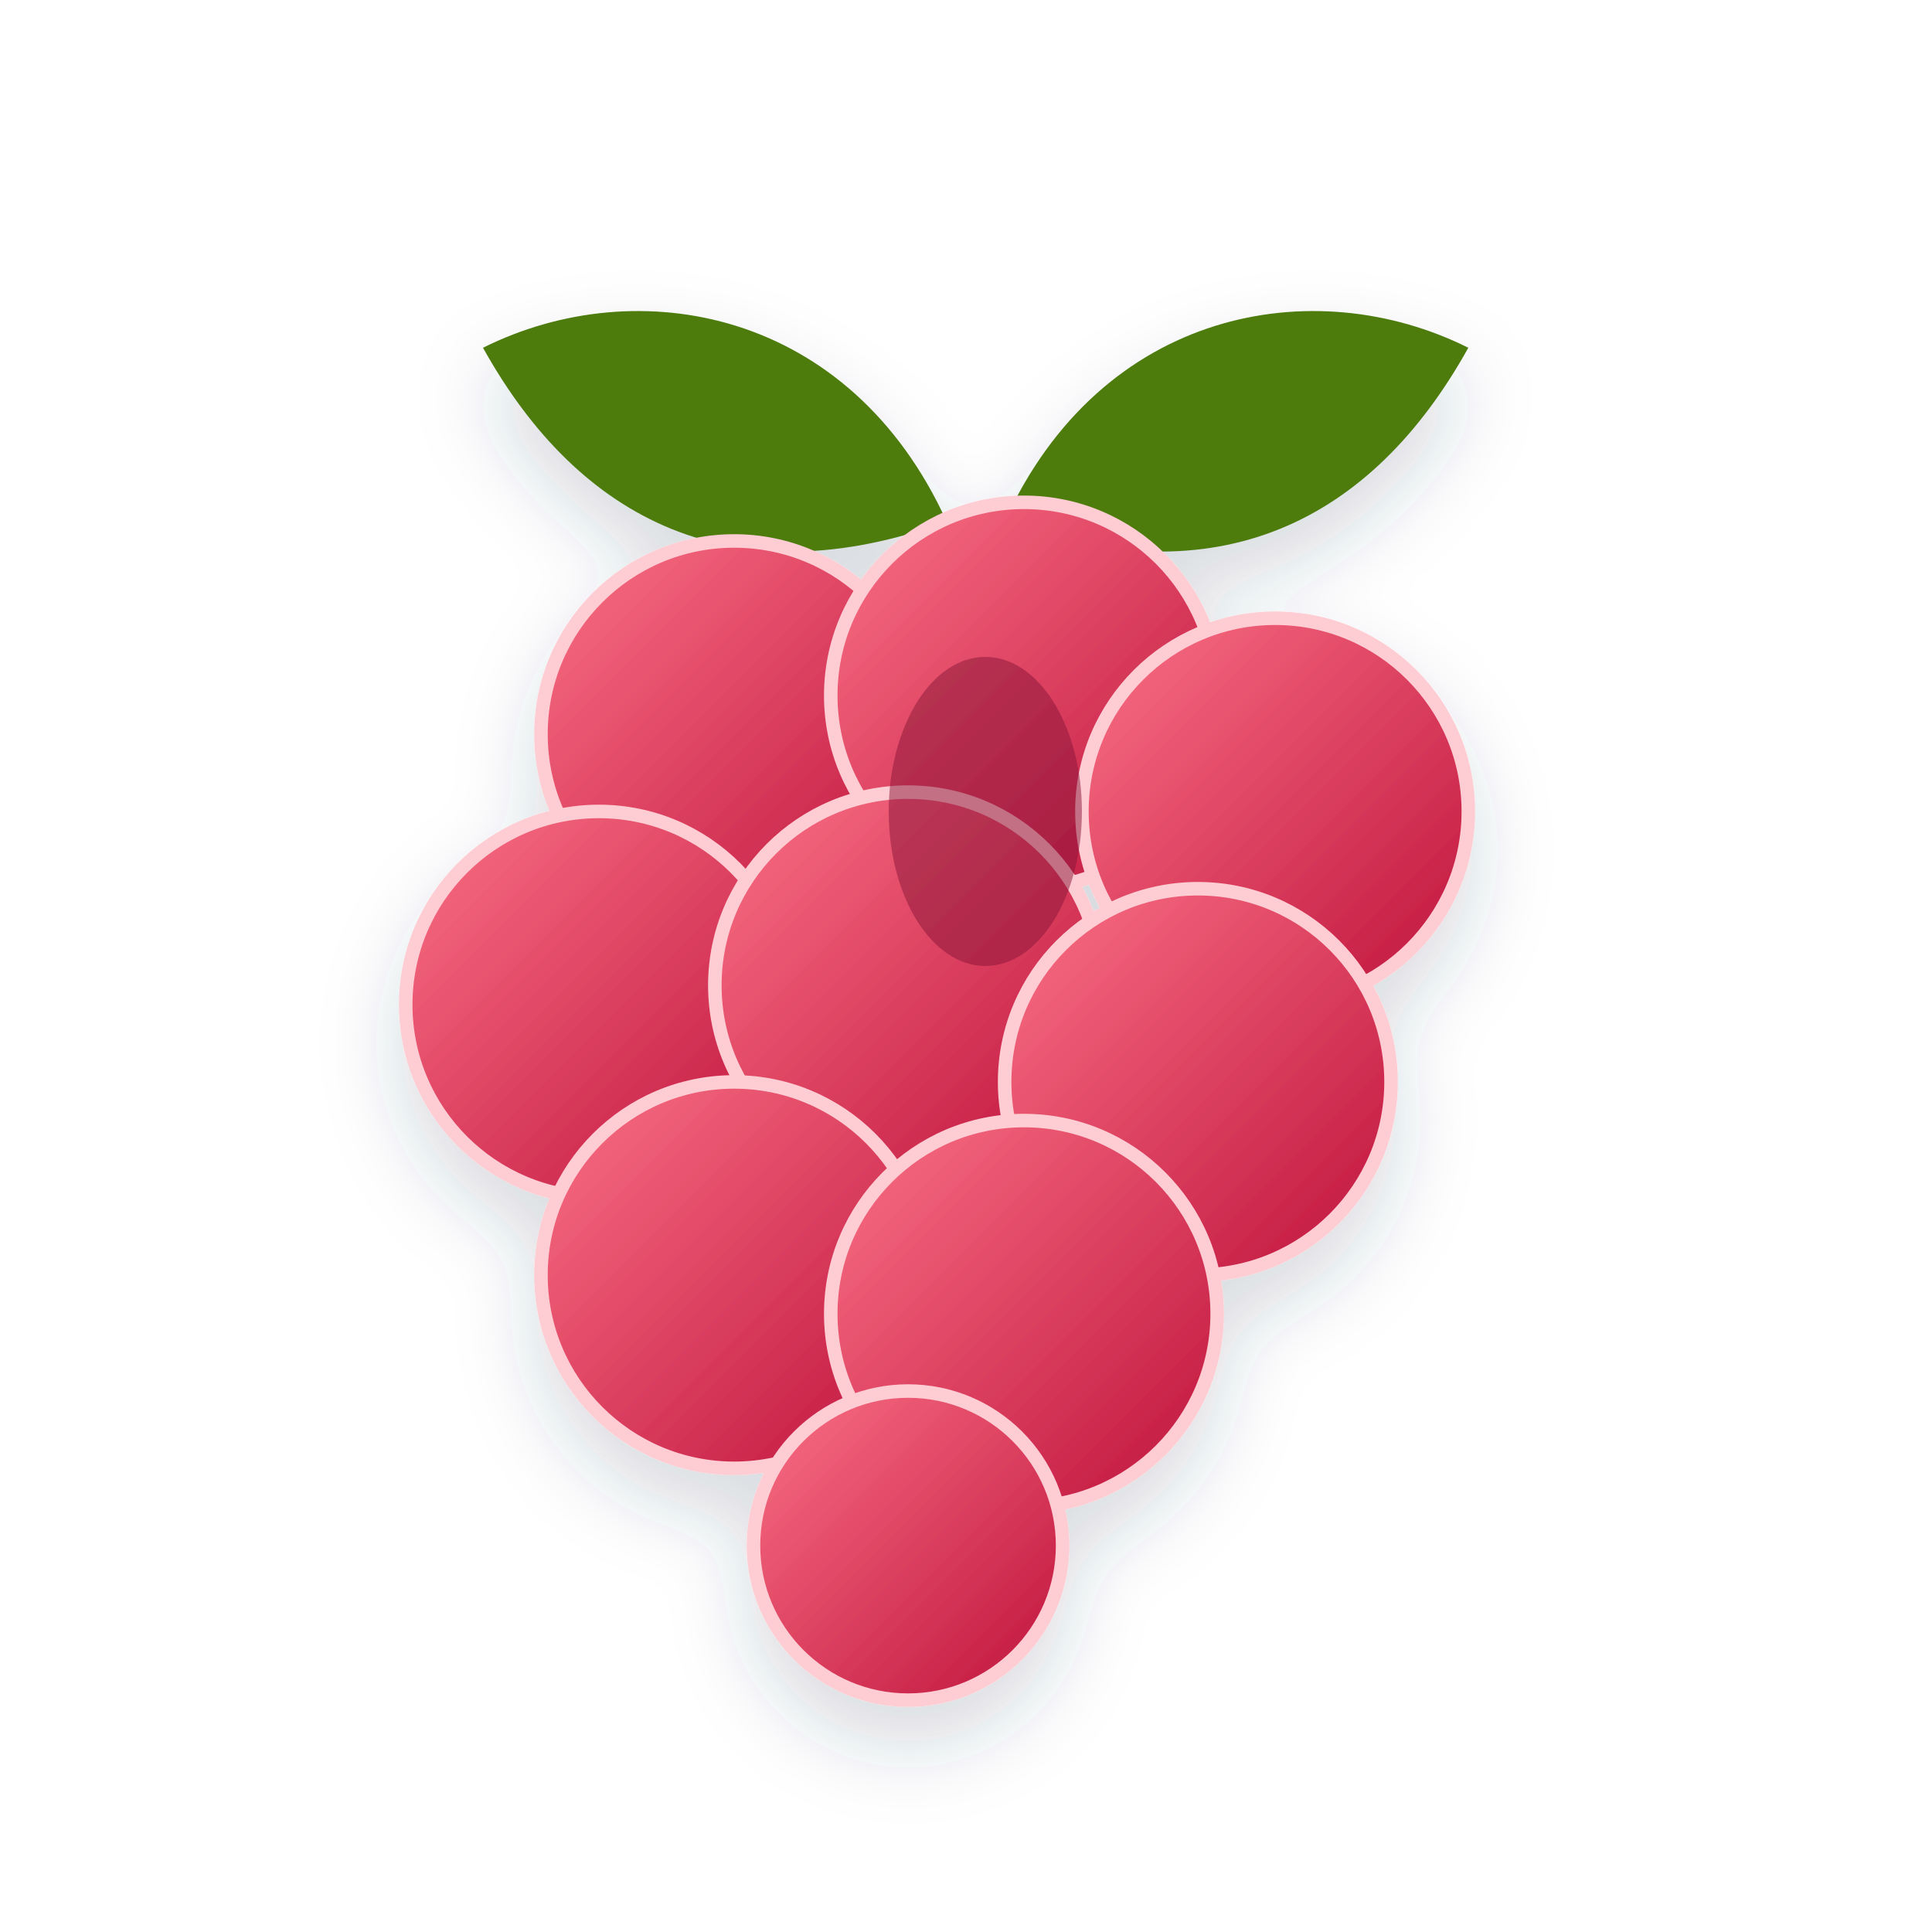
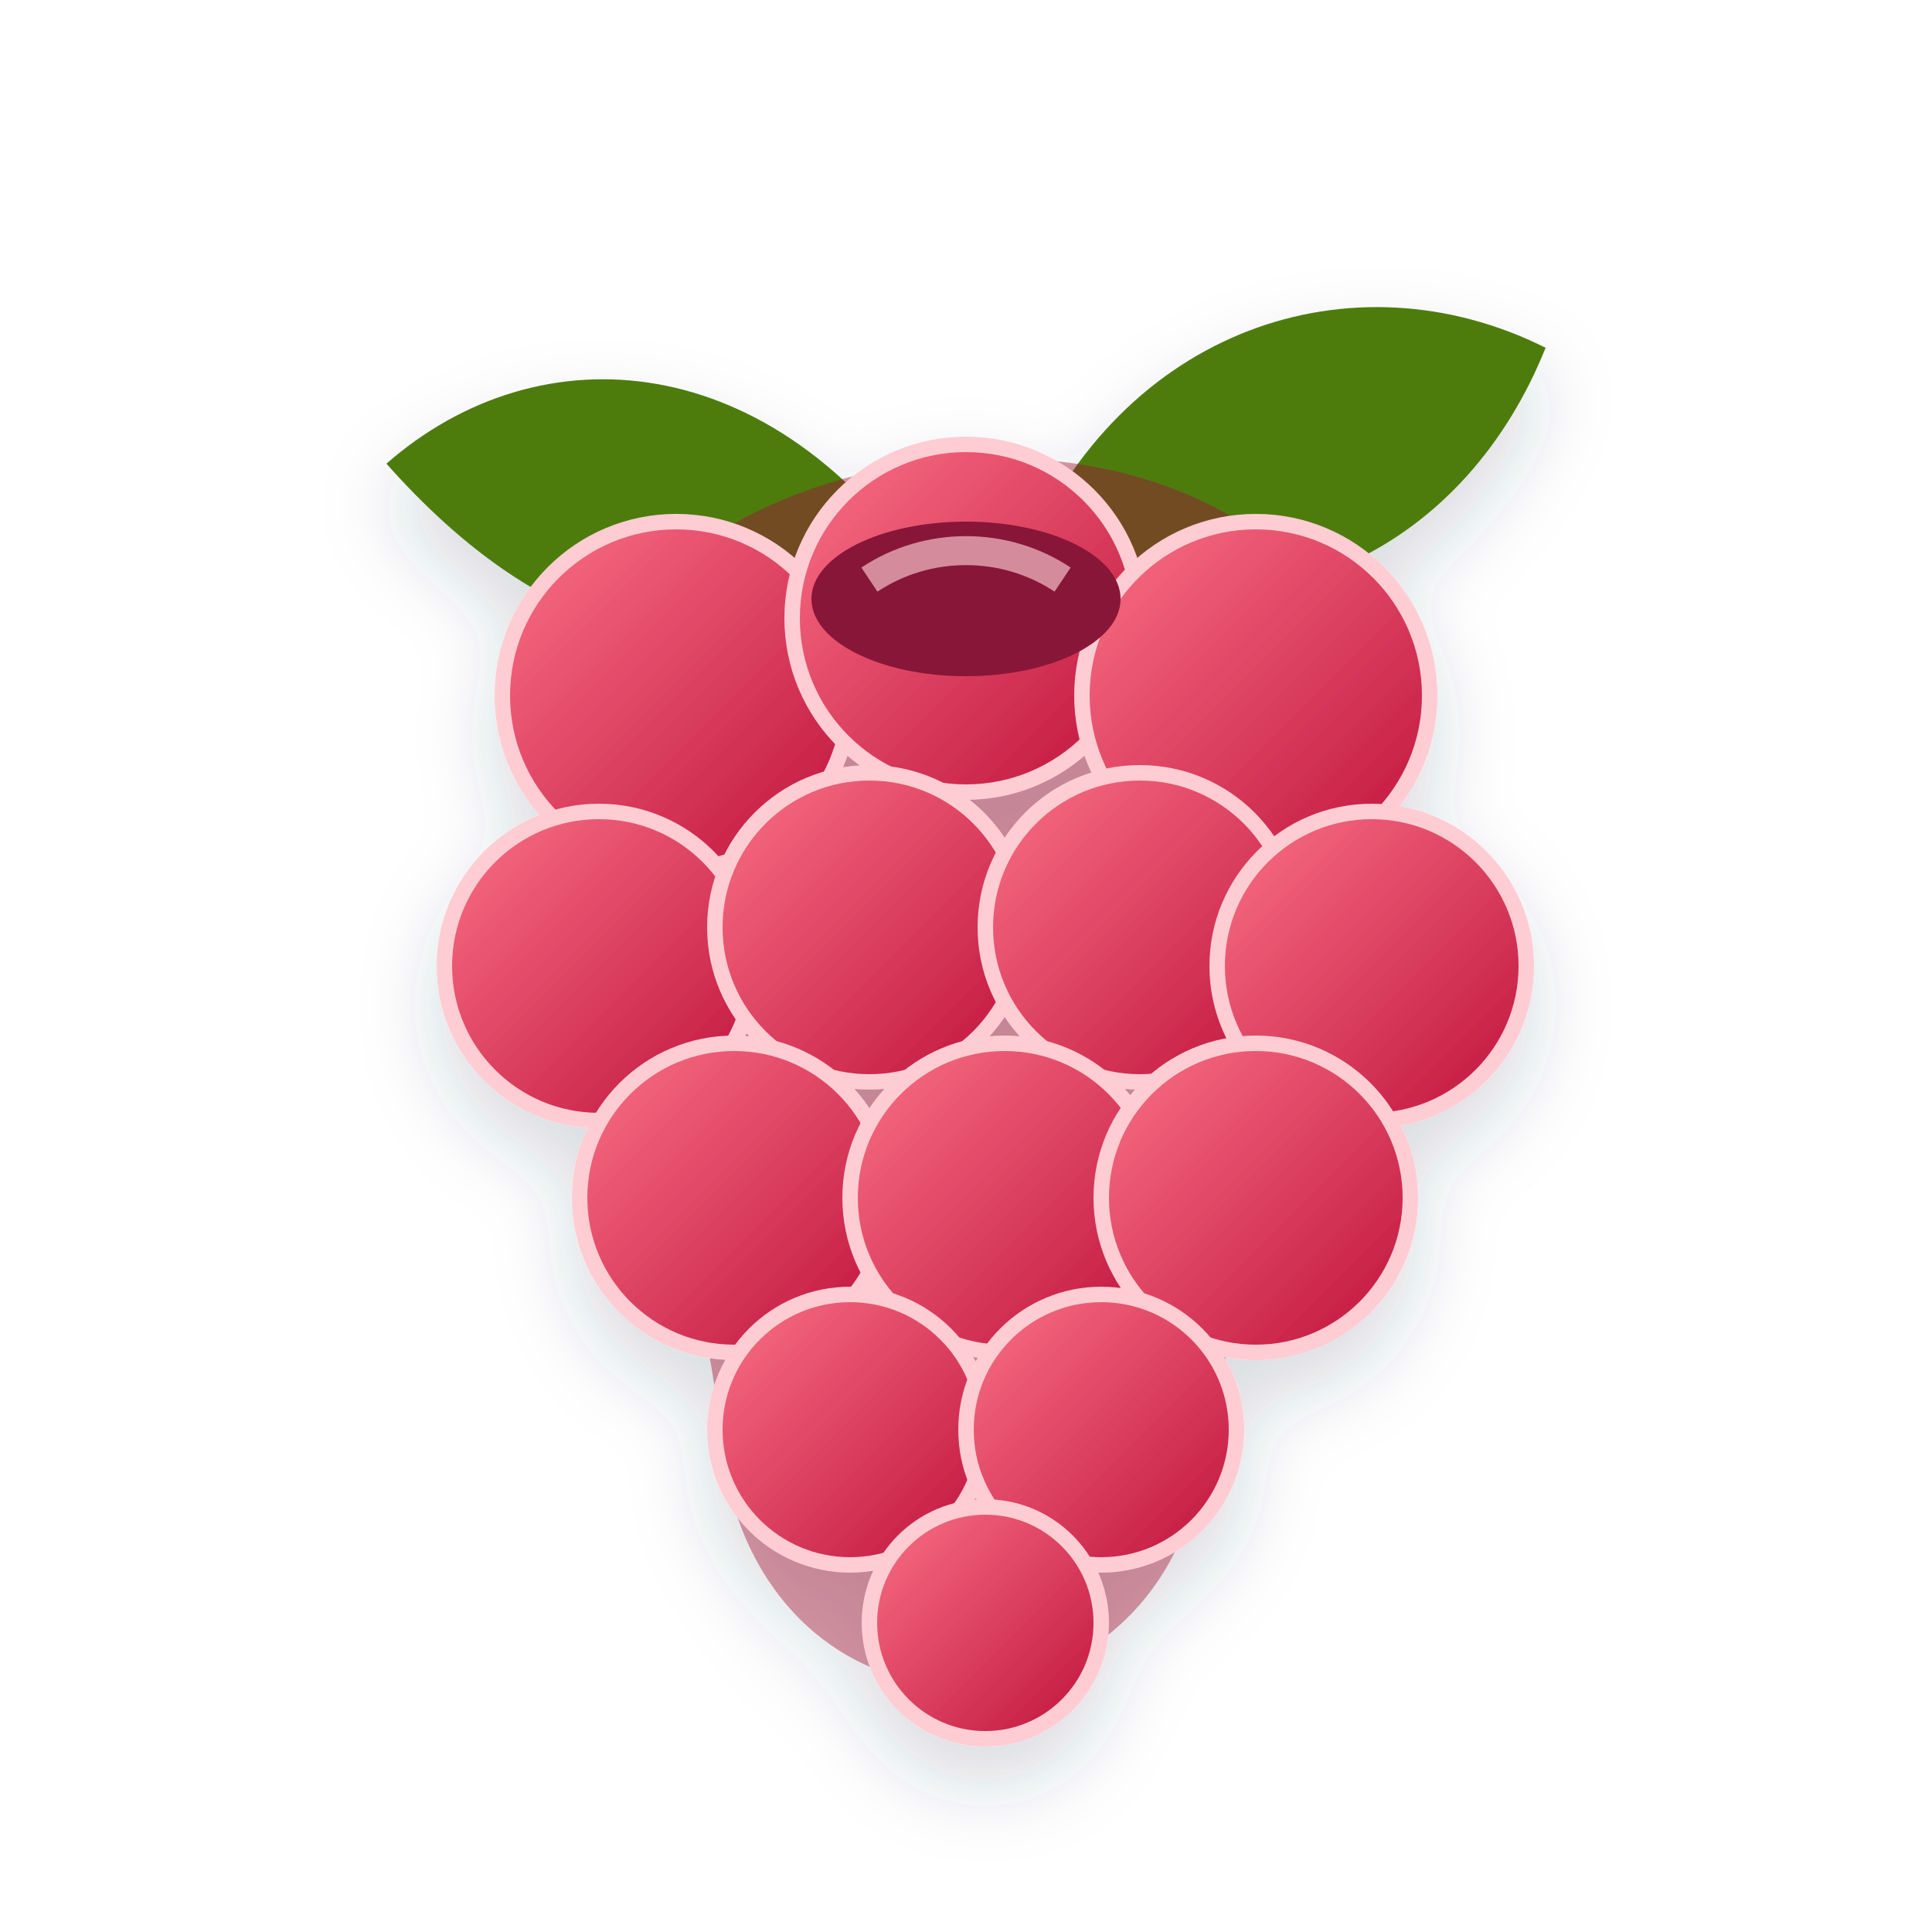
<svg xmlns="http://www.w3.org/2000/svg" viewBox="0 0 100 100">
  <defs>
    <linearGradient id="fruits-raspberry-main" x1="0" y1="0" x2="1" y2="1">
      <stop offset="0" stop-color="#fb7185" />
      <stop offset="1" stop-color="#be123c" />
    </linearGradient>
    <filter id="fruits-raspberry-shadow" x="-20%" y="-20%" width="140%" height="140%">
      <feDropShadow dx="0" dy="2" stdDeviation="2" flood-color="#334155" flood-opacity=".18" />
    </filter>
  </defs>
  <g filter="url(#fruits-raspberry-shadow)">
-     <path d="M49 27c-5-11-16-13-24-9 5 9 13 13 24 9Zm3 0c5-11 16-13 24-9-5 9-13 13-24 9Z" fill="#4d7c0f" />
-     <g fill="url(#fruits-raspberry-main)" stroke="#fecdd3" stroke-width=".7">
-       <circle cx="38" cy="38" r="10" />
-       <circle cx="53" cy="36" r="10" />
-       <circle cx="66" cy="42" r="10" />
-       <circle cx="31" cy="52" r="10" />
-       <circle cx="47" cy="51" r="10" />
-       <circle cx="62" cy="56" r="10" />
-       <circle cx="38" cy="66" r="10" />
-       <circle cx="53" cy="68" r="10" />
-       <circle cx="47" cy="80" r="8" />
+     <path d="M48 30c-8-12-20-13-28-6 8 9 17 12 28 6Zm5-1c5-12 17-16 27-11-4 10-14 16-27 11Z" fill="#4d7c0f" />
+     <path d="M31 35c4-13 33-17 40 0l-9 42c-3 13-20 14-24 1Z" fill="#9f1239" opacity=".45" />
+     <g fill="url(#fruits-raspberry-main)" stroke="#fecdd3" stroke-width=".8">
+       <circle cx="35" cy="36" r="9" />
+       <circle cx="50" cy="32" r="9" />
+       <circle cx="65" cy="36" r="9" />
+       <circle cx="31" cy="50" r="8" />
+       <circle cx="45" cy="48" r="8" />
+       <circle cx="59" cy="48" r="8" />
+       <circle cx="71" cy="50" r="8" />
+       <circle cx="38" cy="62" r="8" />
+       <circle cx="52" cy="62" r="8" />
+       <circle cx="65" cy="62" r="8" />
+       <circle cx="44" cy="74" r="7" />
+       <circle cx="57" cy="74" r="7" />
+       <circle cx="51" cy="84" r="6" />
    </g>
-     <ellipse cx="51" cy="42" rx="5" ry="8" fill="#881337" opacity=".5" />
+     <ellipse cx="50" cy="31" rx="8" ry="4" fill="#881337" />
+     <path d="M45 30c3-2 7-2 10 0" stroke="#fecdd3" stroke-width="1.5" fill="none" opacity=".65" />
  </g>
</svg>
